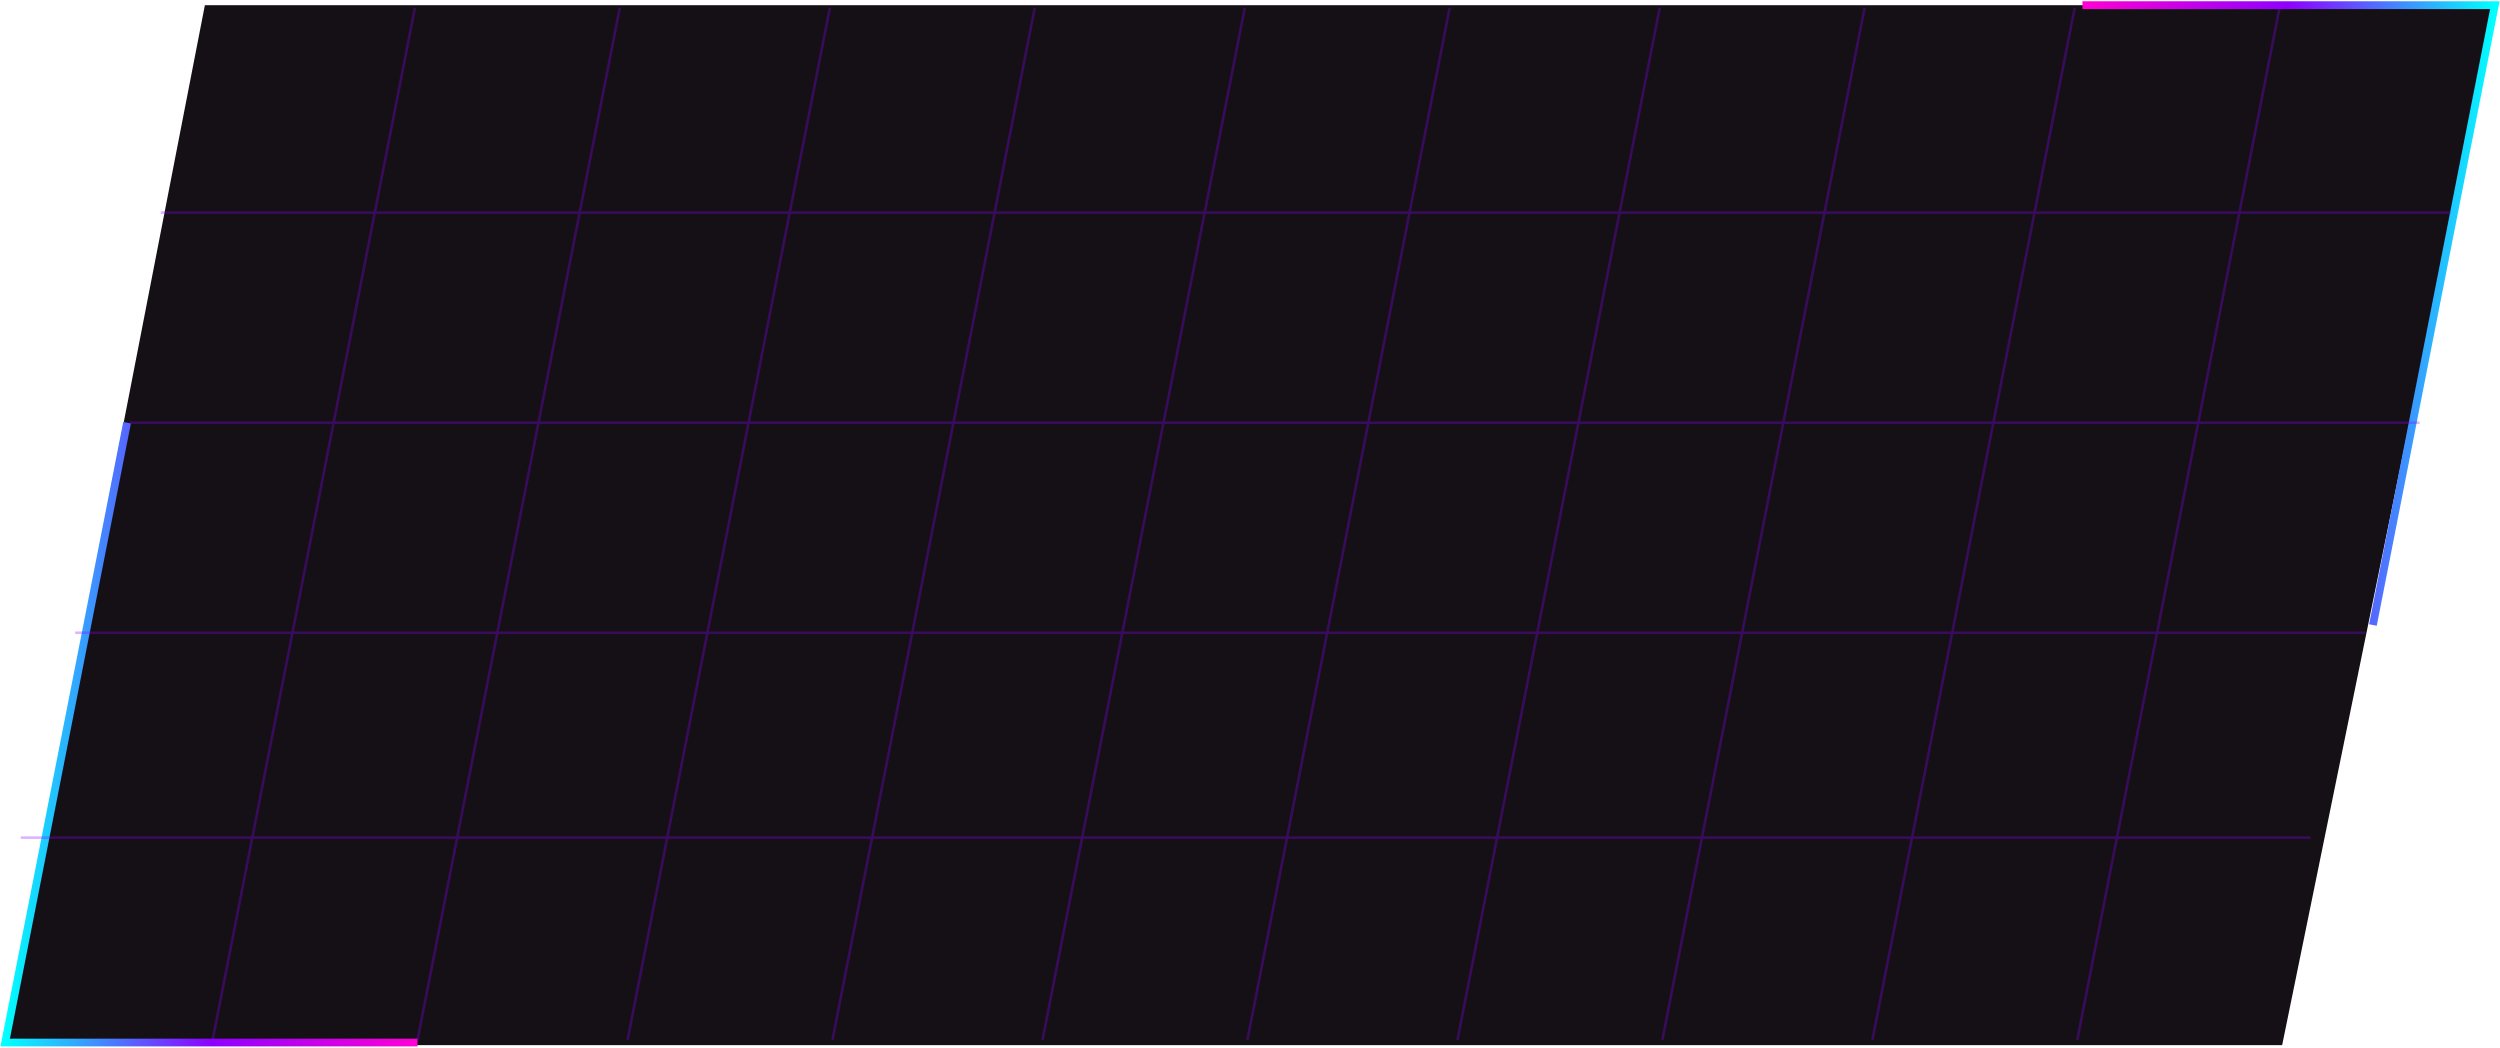
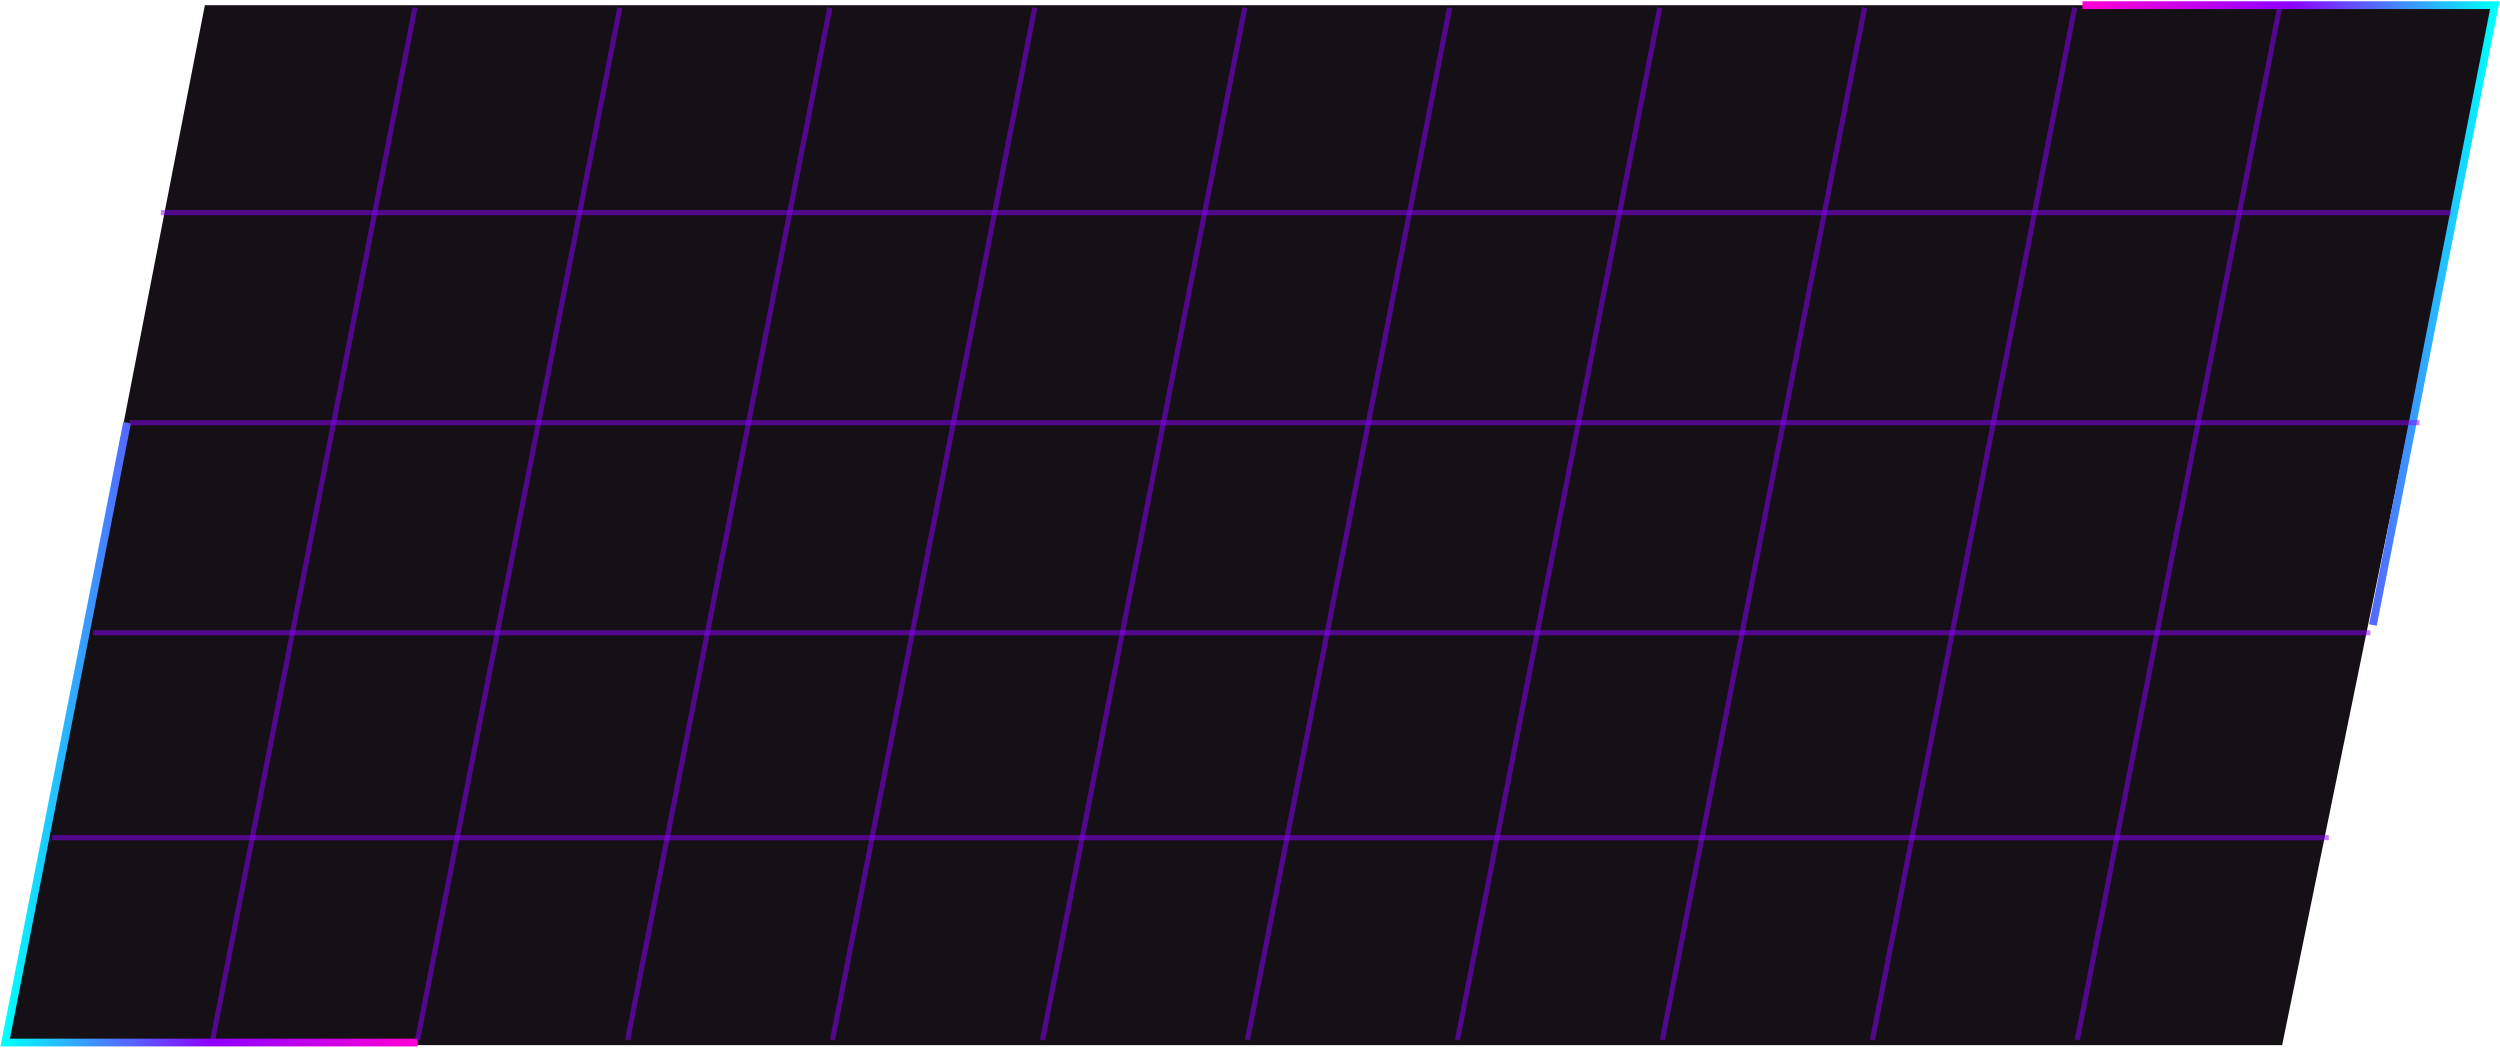
- <svg xmlns="http://www.w3.org/2000/svg" width="964" height="404" fill="none">
-   <path d="M880 403 962 2H79L1 403h879Z" fill="#141015" />
-   <path d="M49 163 2 402h159" stroke="url(#a)" stroke-width="3" />
-   <path d="M915 241 962 2H803" stroke="url(#b)" stroke-width="3" />
-   <path d="M160 3 82 401M239 3l-78 398M320 3l-78 398M399 3l-78 398M480 3l-78 398M559 3l-78 398M640 3l-78 398M719 3l-78 398M800 3l-78 398M879 3l-78 398M62 82h883M50 163h883M29 244h883M8 323h883" stroke="#8F00FF" stroke-opacity=".3" />
+ <svg xmlns="http://www.w3.org/2000/svg" width="964" height="404" viewBox="0 0 964 404" fill="none">
+   <path d="M880 403L962 2H79L1 403H880Z" fill="#141015" />
+   <path d="M49 163L2 402H161" stroke="url(#paint0_linear_99_22)" stroke-width="3" />
+   <path d="M915 241L962 2L803 2" stroke="url(#paint1_linear_99_22)" stroke-width="3" />
+   <path d="M160 3L82 401" stroke="#8F00FF" stroke-opacity="0.5" stroke-width="2" />
+   <path d="M239 3L161 401" stroke="#8F00FF" stroke-opacity="0.5" stroke-width="2" />
+   <path d="M320 3L242 401" stroke="#8F00FF" stroke-opacity="0.5" stroke-width="2" />
+   <path d="M399 3L321 401" stroke="#8F00FF" stroke-opacity="0.5" stroke-width="2" />
+   <path d="M480 3L402 401" stroke="#8F00FF" stroke-opacity="0.5" stroke-width="2" />
+   <path d="M559 3L481 401" stroke="#8F00FF" stroke-opacity="0.5" stroke-width="2" />
+   <path d="M640 3L562 401" stroke="#8F00FF" stroke-opacity="0.5" stroke-width="2" />
+   <path d="M719 3L641 401" stroke="#8F00FF" stroke-opacity="0.5" stroke-width="2" />
+   <path d="M800 3L722 401" stroke="#8F00FF" stroke-opacity="0.5" stroke-width="2" />
+   <path d="M879 3L801 401" stroke="#8F00FF" stroke-opacity="0.5" stroke-width="2" />
+   <path d="M62 82H945" stroke="#8F00FF" stroke-opacity="0.5" stroke-width="2" />
+   <path d="M50 163H933" stroke="#8F00FF" stroke-opacity="0.5" stroke-width="2" />
+   <path d="M36 244H914" stroke="#8F00FF" stroke-opacity="0.5" stroke-width="2" />
+   <path d="M20 323H898" stroke="#8F00FF" stroke-opacity="0.5" stroke-width="2" />
  <defs>
-     <linearGradient id="a" x1="2" y1="-1149.87" x2="161" y2="-1149.87" gradientUnits="userSpaceOnUse">
-       <stop stop-color="#0FF" />
-       <stop offset=".5" stop-color="#8F00FF" />
+     <linearGradient id="paint0_linear_99_22" x1="2" y1="-1149.87" x2="161" y2="-1149.87" gradientUnits="userSpaceOnUse">
+       <stop stop-color="#00FFFF" />
+       <stop offset="0.5" stop-color="#8F00FF" />
      <stop offset="1" stop-color="#FF00D4" />
    </linearGradient>
-     <linearGradient id="b" x1="962" y1="1553.87" x2="803" y2="1553.87" gradientUnits="userSpaceOnUse">
-       <stop stop-color="#0FF" />
-       <stop offset=".5" stop-color="#8F00FF" />
+     <linearGradient id="paint1_linear_99_22" x1="962" y1="1553.87" x2="803" y2="1553.87" gradientUnits="userSpaceOnUse">
+       <stop stop-color="#00FFFF" />
+       <stop offset="0.5" stop-color="#8F00FF" />
      <stop offset="1" stop-color="#FF00D4" />
    </linearGradient>
  </defs>
</svg>
